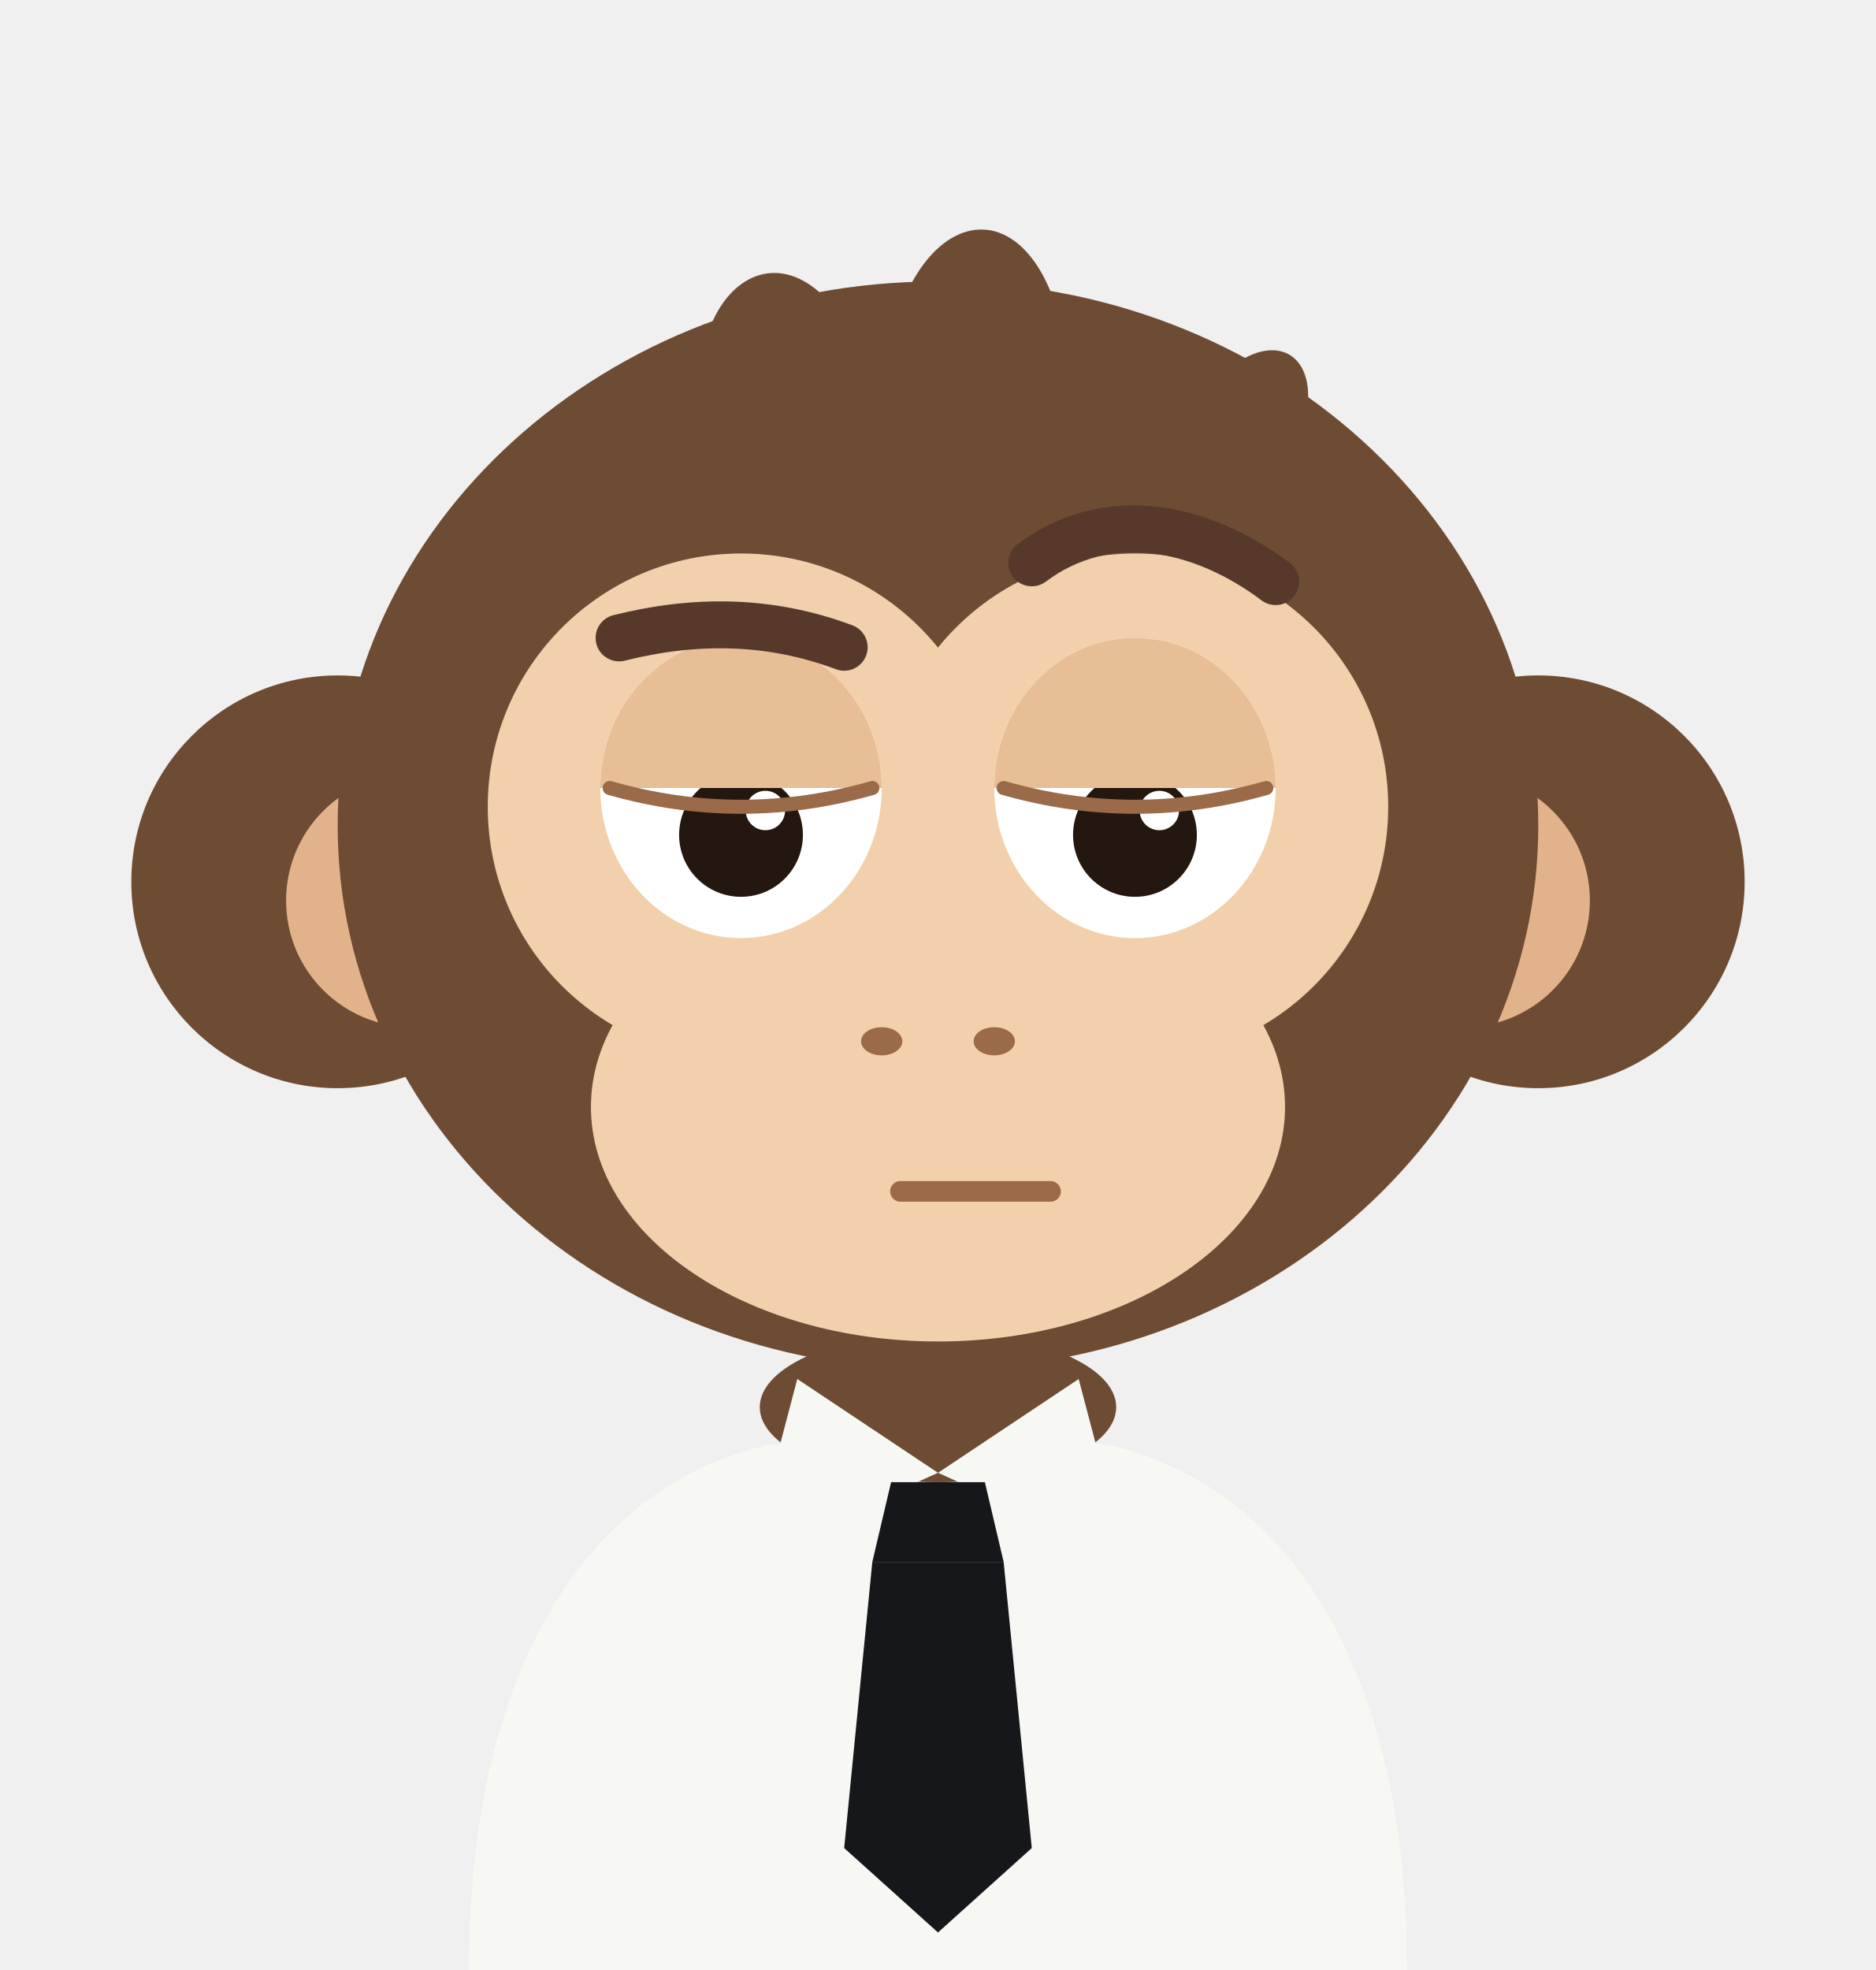
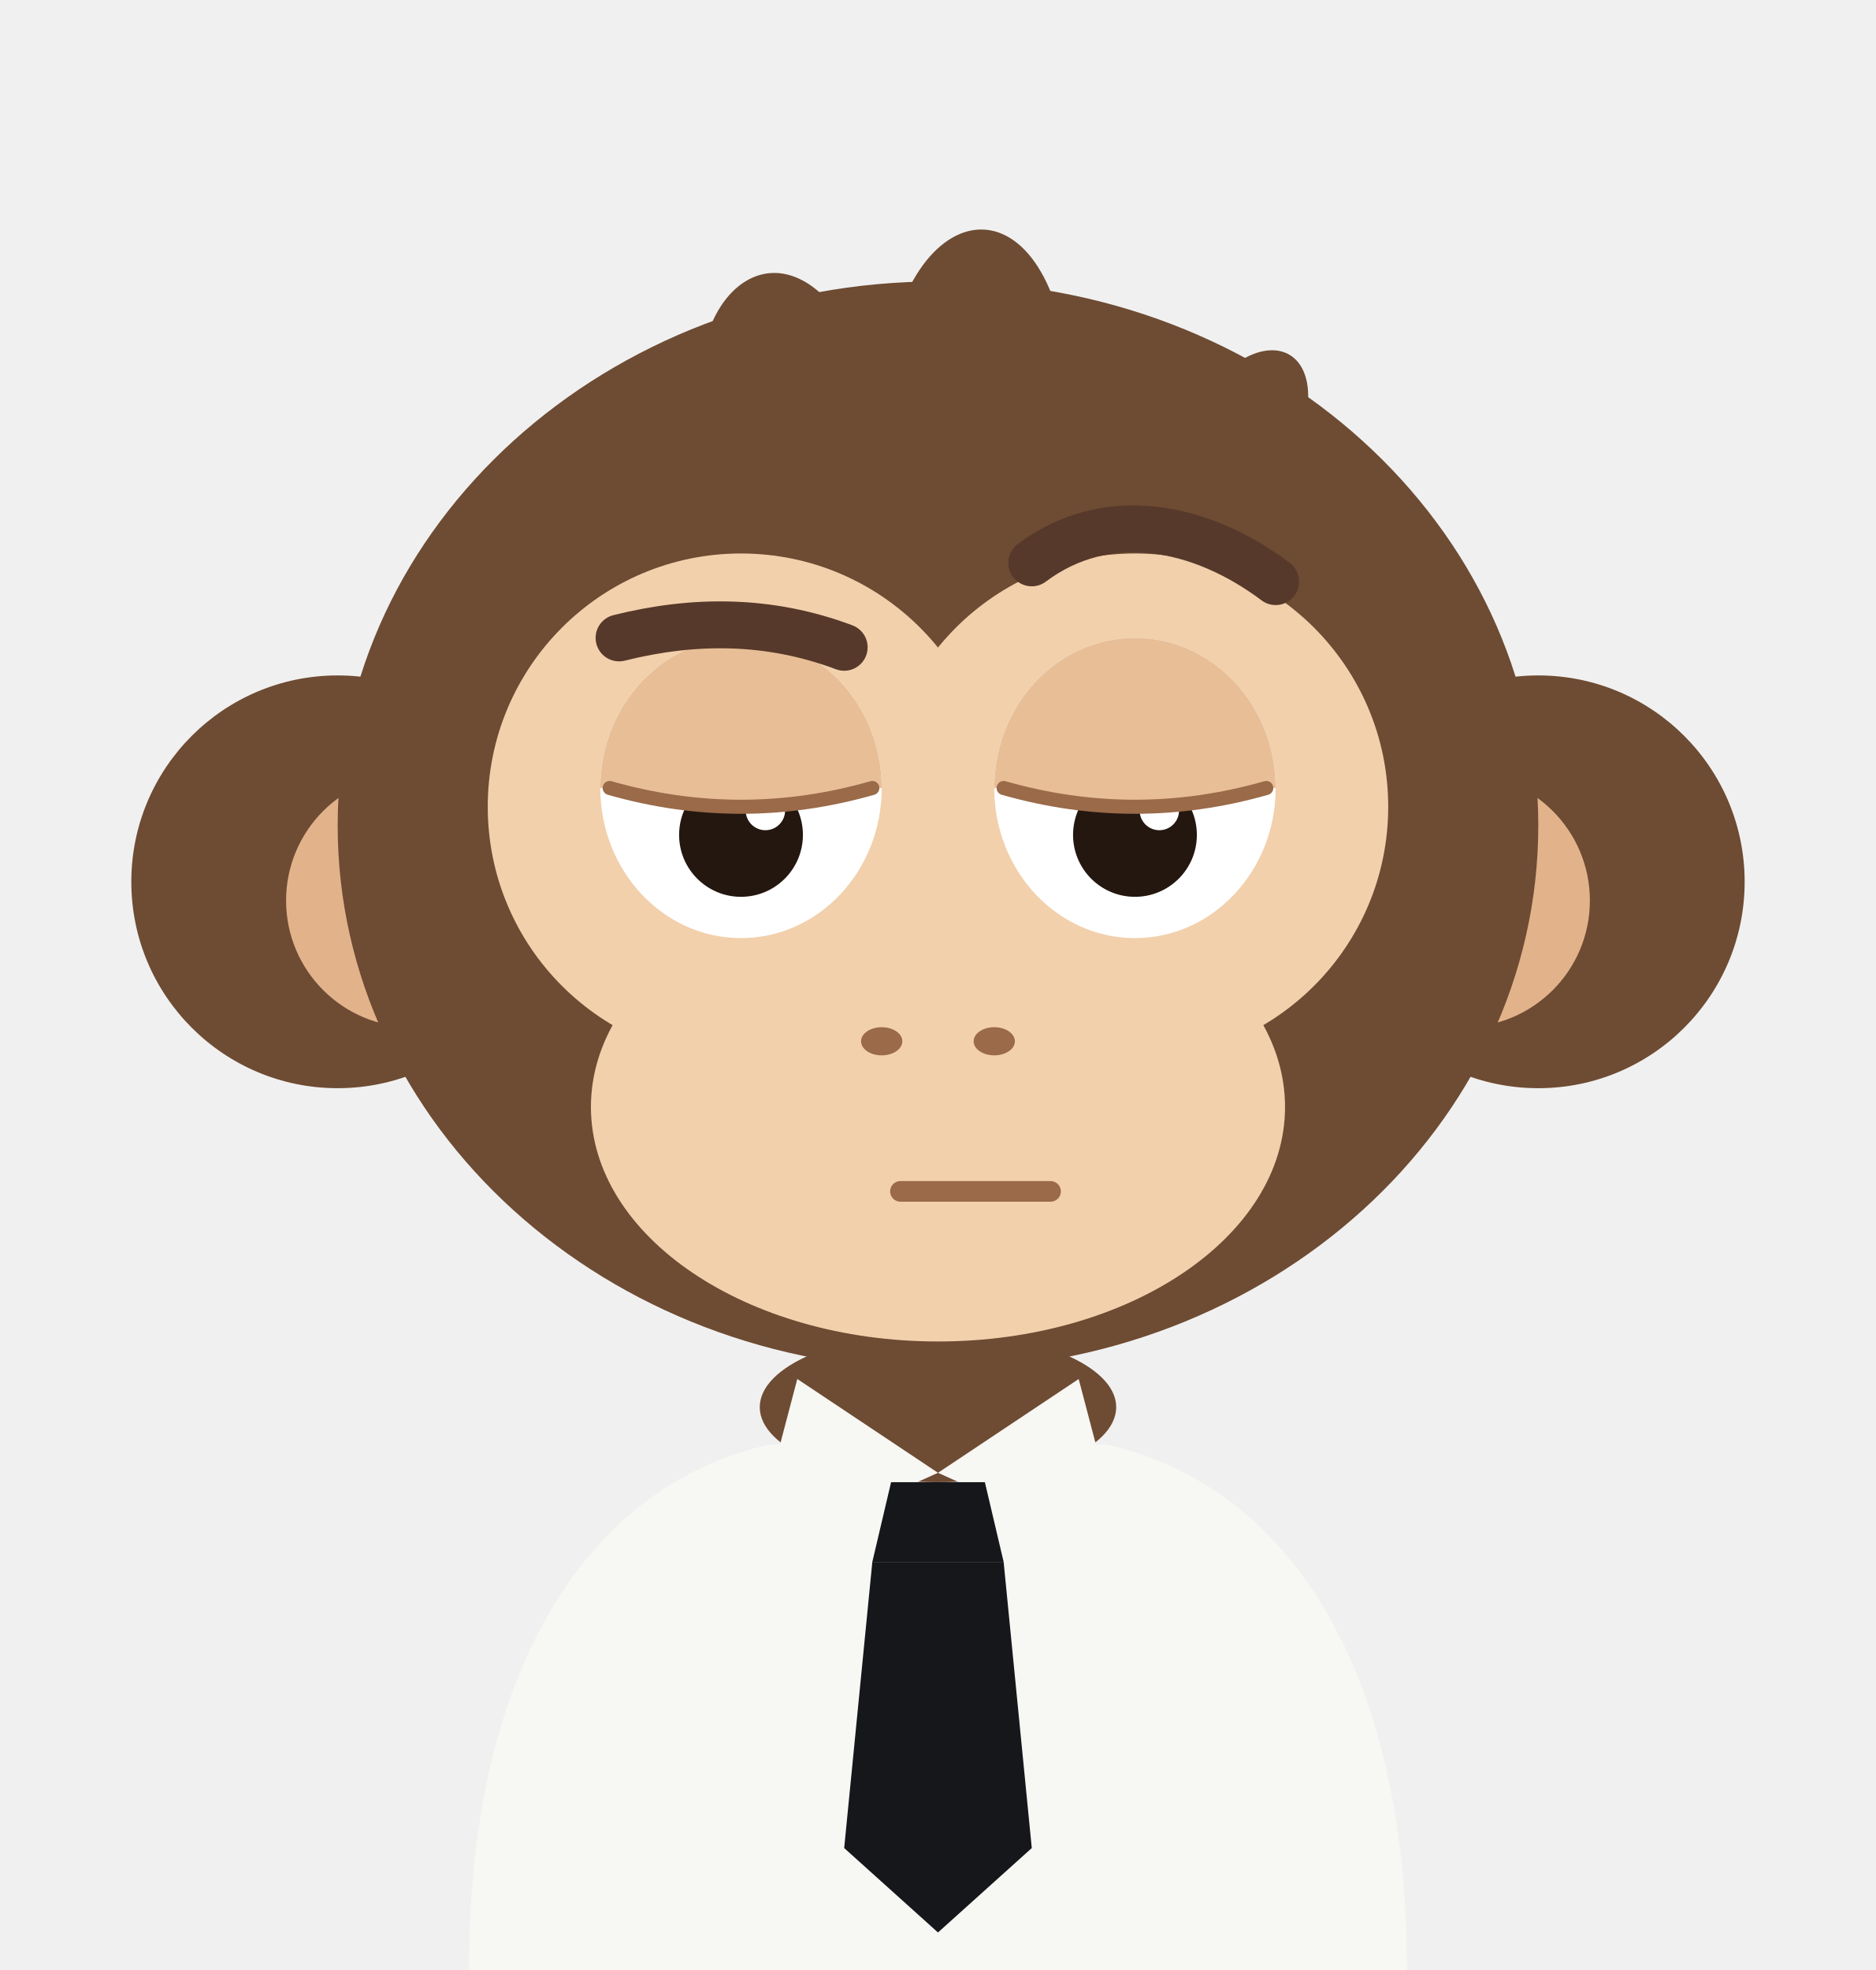
<svg xmlns="http://www.w3.org/2000/svg" viewBox="0 0 200 210" fill="none">
  <defs>
    <clipPath id="icon-eye-l">
      <ellipse cx="79" cy="84" rx="15" ry="16" />
    </clipPath>
    <clipPath id="icon-eye-r">
      <ellipse cx="121" cy="84" rx="15" ry="16" />
    </clipPath>
+     <clipPath id="icon-eye-whites">
+       <ellipse cx="79" cy="84" rx="15" ry="16" />
+       <ellipse cx="121" cy="84" rx="15" ry="16" />
+     </clipPath>
  </defs>
-   <g id="icon-body">
-     <path fill="#F7F7F4" d="M50 210c0-34 14-52 32-56h36c18 4 32 22 32 56H50z" />
-     <ellipse cx="100" cy="150" rx="19" ry="8" fill="#6E4B33" />
-     <path fill="#F7F7F4" d="M100 157 85 147 80 166z" />
-     <path fill="#F7F7F4" d="M100 157 115 147 120 166z" />
-     <g class="tie">
-       <path fill="#16171B" d="M95 158h10l2 8.5H93z" />
-       <path fill="#16171B" d="M93 166.5h14L110 197 100 206 90 197z" />
+   <g class="g-all">
+     <g id="icon-body">
+       <path fill="#F7F7F4" d="M50 210c0-34 14-52 32-56h36c18 4 32 22 32 56H50z" />
+       <ellipse cx="100" cy="150" rx="19" ry="8" fill="#6E4B33" />
+       <path fill="#F7F7F4" d="M100 157 85 147 80 166z" />
+       <path fill="#F7F7F4" d="M100 157 115 147 120 166z" />
+       <g class="tie">
+         <path fill="#16171B" d="M95 158h10l2 8.5H93z" />
+         <path fill="#16171B" d="M93 166.5h14L110 197 100 206 90 197z" />
+       </g>
+     </g>
+     <g class="g-head">
+       <g id="icon-ears">
+         <circle cx="36" cy="94" r="22" fill="#6E4B33" />
+         <circle cx="164" cy="94" r="22" fill="#6E4B33" />
+         <circle cx="44" cy="96" r="13.5" fill="#E2B38B" />
+         <circle cx="156" cy="96" r="13.5" fill="#E2B38B" />
+       </g>
+       <ellipse cx="100" cy="88" rx="64" ry="58" fill="#6E4B33" />
+       <g class="tufts" fill="#6E4B33">
+         <path class="tuft" d="M76 50c-6-18 8-30 16-12-4 6-10 12-16 12z" />
+         <path class="tuft" d="M94 42c2-22 18-24 20-2-6 4-14 6-20 2z" />
+         <path class="tuft" d="M124 50c8-20 22-14 12 2-6 2-12 2-12-2z" />
+       </g>
+       <g fill="#F2D0AC">
+         <circle cx="79" cy="86" r="27" />
+         <circle cx="121" cy="86" r="27" />
+         <ellipse cx="100" cy="118" rx="37" ry="25" />
+       </g>
+       <g class="eyes">
+         <ellipse class="eye-white" cx="79" cy="84" rx="15" ry="16" fill="#fff" />
+         <ellipse class="eye-white" cx="121" cy="84" rx="15" ry="16" fill="#fff" />
+         <g clip-path="url(#icon-eye-whites)">
+           <g class="pupils">
+             <g class="gaze">
+               <g class="pupil">
+                 <circle cx="79" cy="89" r="6.6" fill="#24170F" />
+                 <circle cx="81.6" cy="86.4" r="2.1" fill="#fff" />
+               </g>
+               <g class="pupil">
+                 <circle cx="121" cy="89" r="6.6" fill="#24170F" />
+                 <circle cx="123.6" cy="86.4" r="2.1" fill="#fff" />
+               </g>
+             </g>
+           </g>
+         </g>
+         <g class="lids" clip-path="url(#icon-eye-l)">
+           <g class="lid">
+             <path d="M60 40H98V84H93Q79 88 65 84H60Z" fill="#E7BE96" />
+             <path d="M65 84q14 4 28 0" stroke="#9A6A49" stroke-width="1.5" stroke-linecap="round" />
+           </g>
+         </g>
+         <g class="lids" clip-path="url(#icon-eye-r)">
+           <g class="lid">
+             <path d="M102 40H140V84H135Q121 88 107 84H102Z" fill="#E7BE96" />
+             <path d="M107 84q14 4 28 0" stroke="#9A6A49" stroke-width="1.5" stroke-linecap="round" />
+           </g>
+         </g>
+       </g>
+       <g class="brows" stroke="#56392A" stroke-width="5" stroke-linecap="round">
+         <path class="brow-l" d="M66 68c8-2 16-2 24 1" />
+         <path class="brow-r" d="M110 60c8-6 18-4 26 2" />
+       </g>
+       <g fill="#9A6A49">
+         <ellipse cx="94" cy="111" rx="2.2" ry="1.5" />
+         <ellipse cx="106" cy="111" rx="2.2" ry="1.5" />
+       </g>
+       <path class="mouth" d="M96 127h16" stroke="#9A6A49" stroke-width="2.2" stroke-linecap="round" />
    </g>
  </g>
-   <g id="icon-ears">
-     <circle cx="36" cy="94" r="22" fill="#6E4B33" />
-     <circle cx="164" cy="94" r="22" fill="#6E4B33" />
-     <circle cx="44" cy="96" r="13.5" fill="#E2B38B" />
-     <circle cx="156" cy="96" r="13.5" fill="#E2B38B" />
-   </g>
-   <ellipse cx="100" cy="88" rx="64" ry="58" fill="#6E4B33" />
-   <g class="tufts" fill="#6E4B33">
-     <path class="tuft" d="M76 50c-6-18 8-30 16-12-4 6-10 12-16 12z" />
-     <path class="tuft" d="M94 42c2-22 18-24 20-2-6 4-14 6-20 2z" />
-     <path class="tuft" d="M124 50c8-20 22-14 12 2-6 2-12 2-12-2z" />
-   </g>
-   <g fill="#F2D0AC">
-     <circle cx="79" cy="86" r="27" />
-     <circle cx="121" cy="86" r="27" />
-     <ellipse cx="100" cy="118" rx="37" ry="25" />
-   </g>
-   <ellipse cx="79" cy="84" rx="15" ry="16" fill="#fff" />
-   <ellipse cx="121" cy="84" rx="15" ry="16" fill="#fff" />
-   <g class="pupils">
-     <circle cx="79" cy="89" r="6.6" fill="#24170F" />
-     <circle cx="121" cy="89" r="6.6" fill="#24170F" />
-     <circle cx="81.6" cy="86.4" r="2.1" fill="#fff" />
-     <circle cx="123.6" cy="86.4" r="2.1" fill="#fff" />
-   </g>
-   <g class="lids" clip-path="url(#icon-eye-l)">
-     <rect class="lid" x="62" y="68" width="34" height="16" fill="#E7BE96" />
-     <path d="M65 84q14 4 28 0" stroke="#9A6A49" stroke-width="1.5" stroke-linecap="round" />
-   </g>
-   <g class="lids" clip-path="url(#icon-eye-r)">
-     <rect class="lid" x="104" y="68" width="34" height="16" fill="#E7BE96" />
-     <path d="M107 84q14 4 28 0" stroke="#9A6A49" stroke-width="1.5" stroke-linecap="round" />
-   </g>
-   <g class="brows" stroke="#56392A" stroke-width="5" stroke-linecap="round">
-     <path class="brow-l" d="M66 68c8-2 16-2 24 1" />
-     <path class="brow-r" d="M110 60c8-6 18-4 26 2" />
-   </g>
-   <g fill="#9A6A49">
-     <ellipse cx="94" cy="111" rx="2.2" ry="1.5" />
-     <ellipse cx="106" cy="111" rx="2.2" ry="1.5" />
-   </g>
-   <path class="mouth" d="M96 127h16" stroke="#9A6A49" stroke-width="2.2" stroke-linecap="round" />
</svg>
